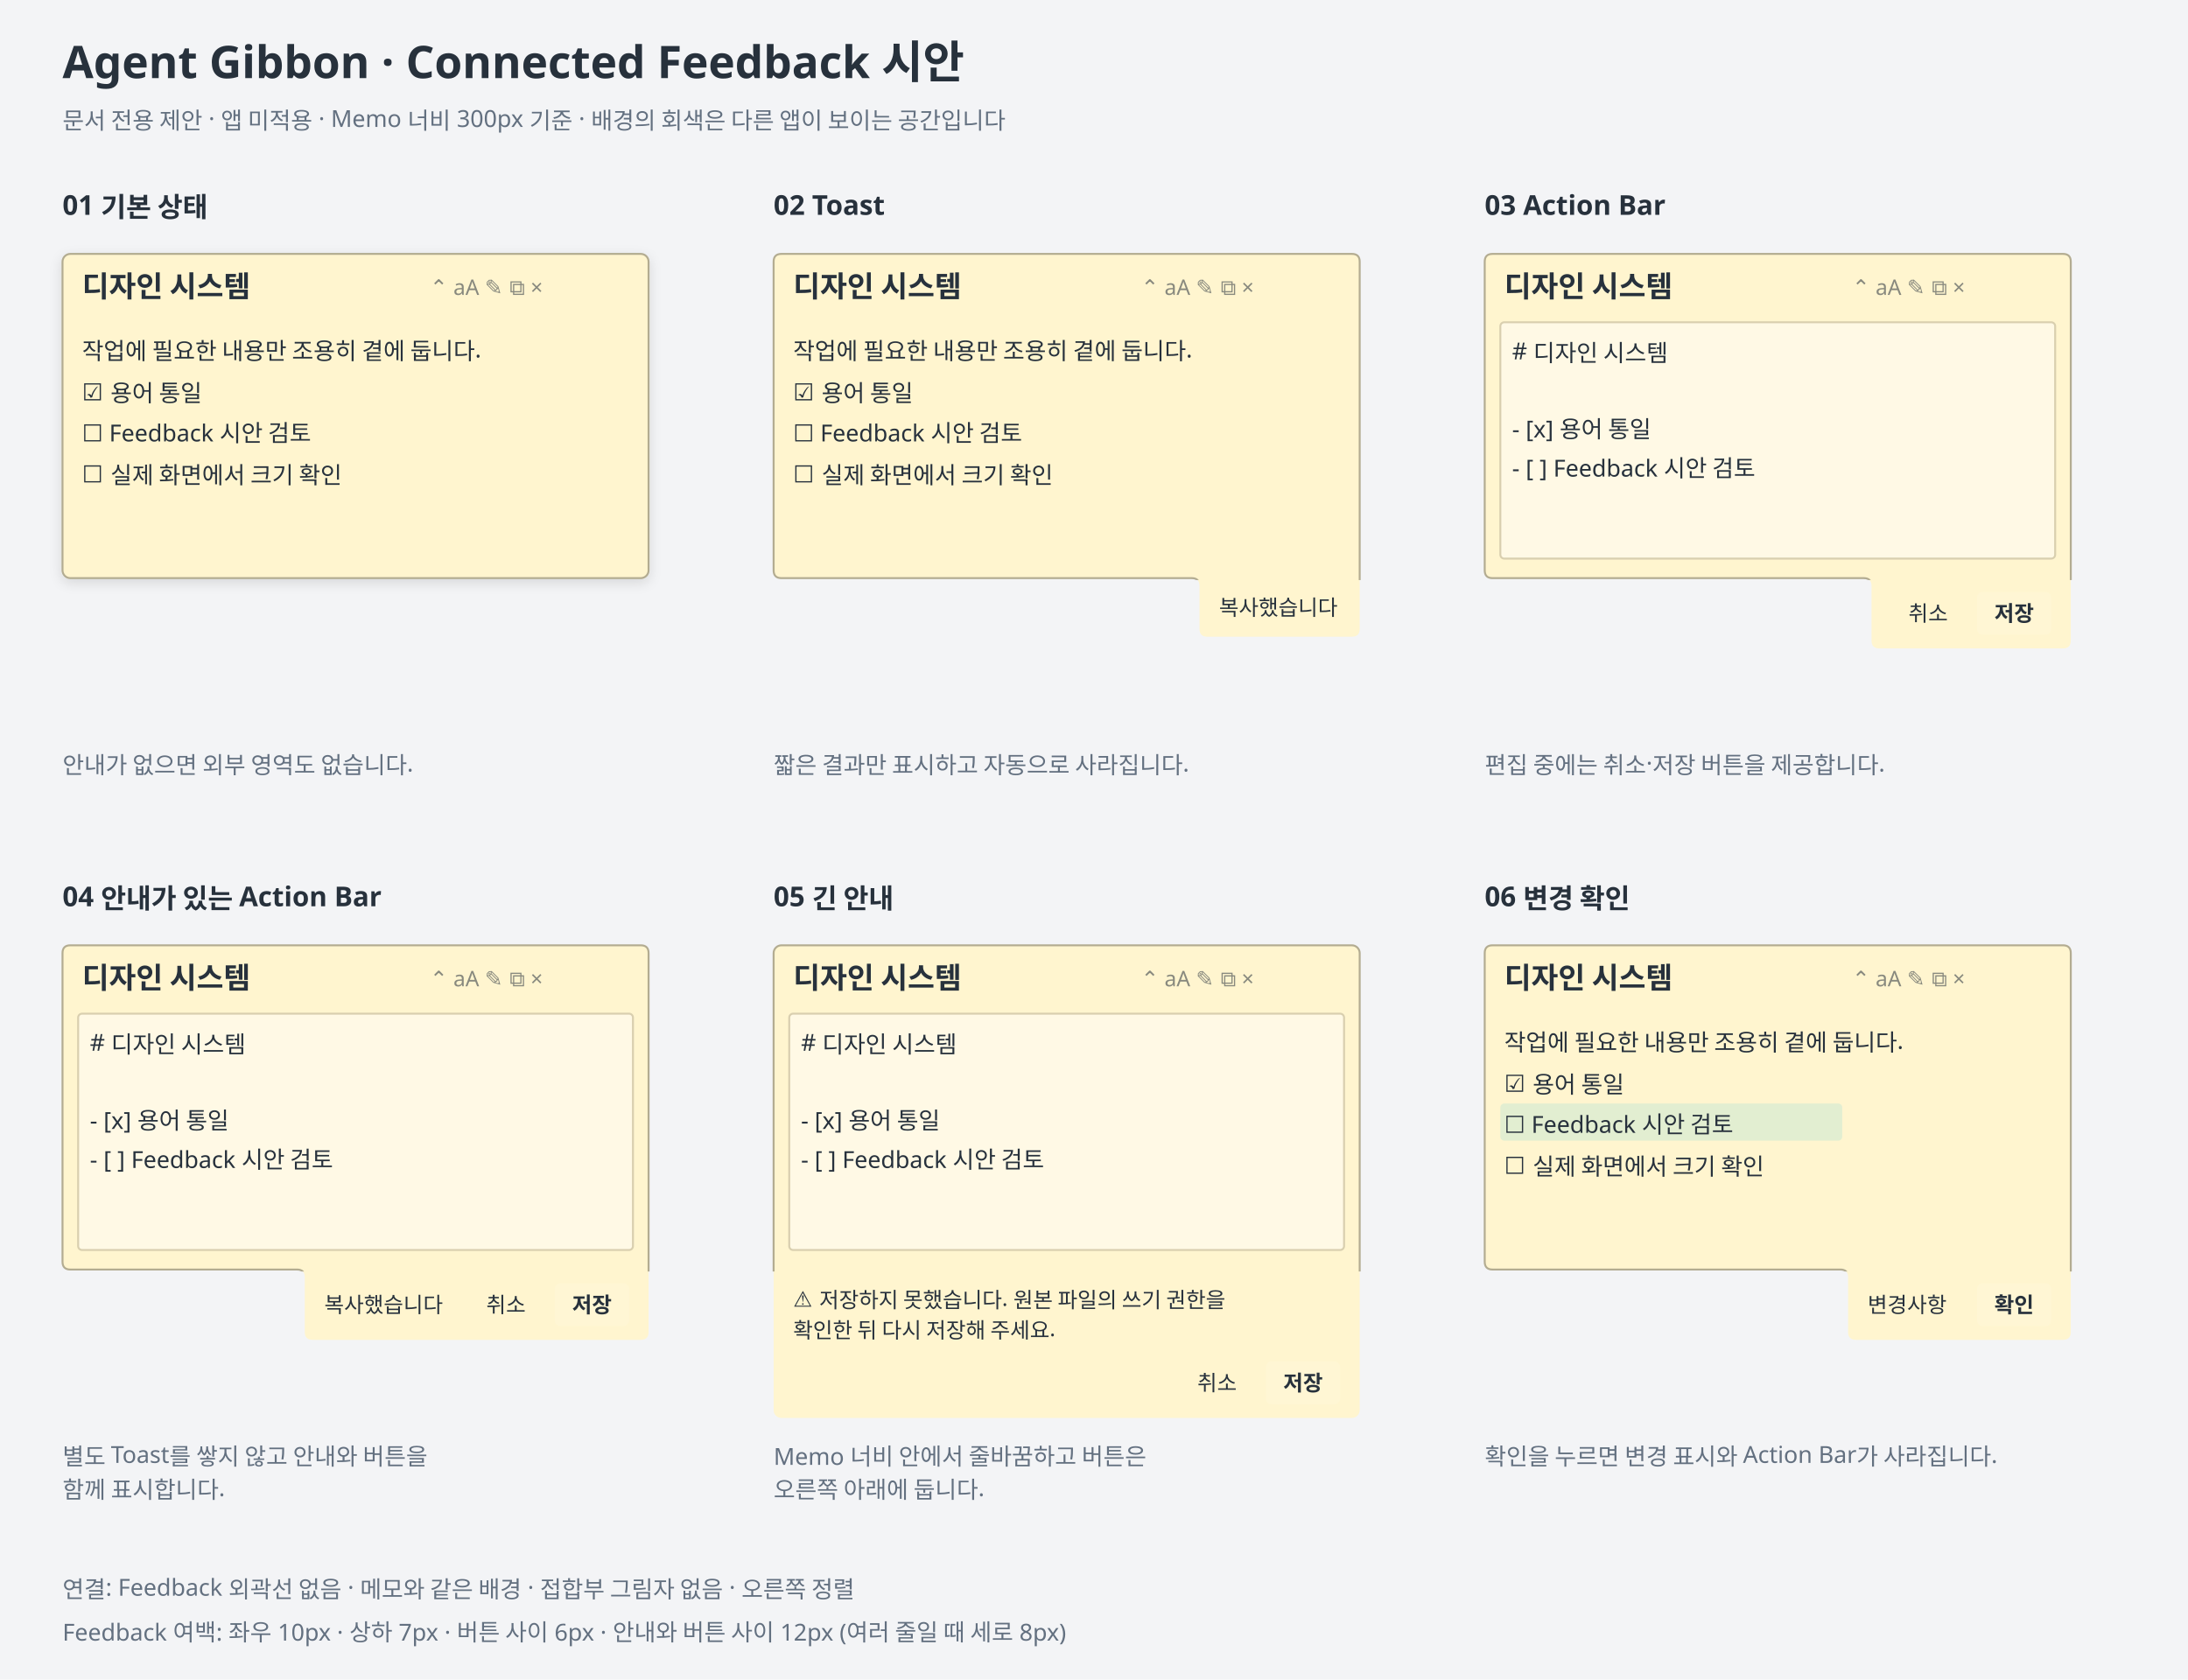
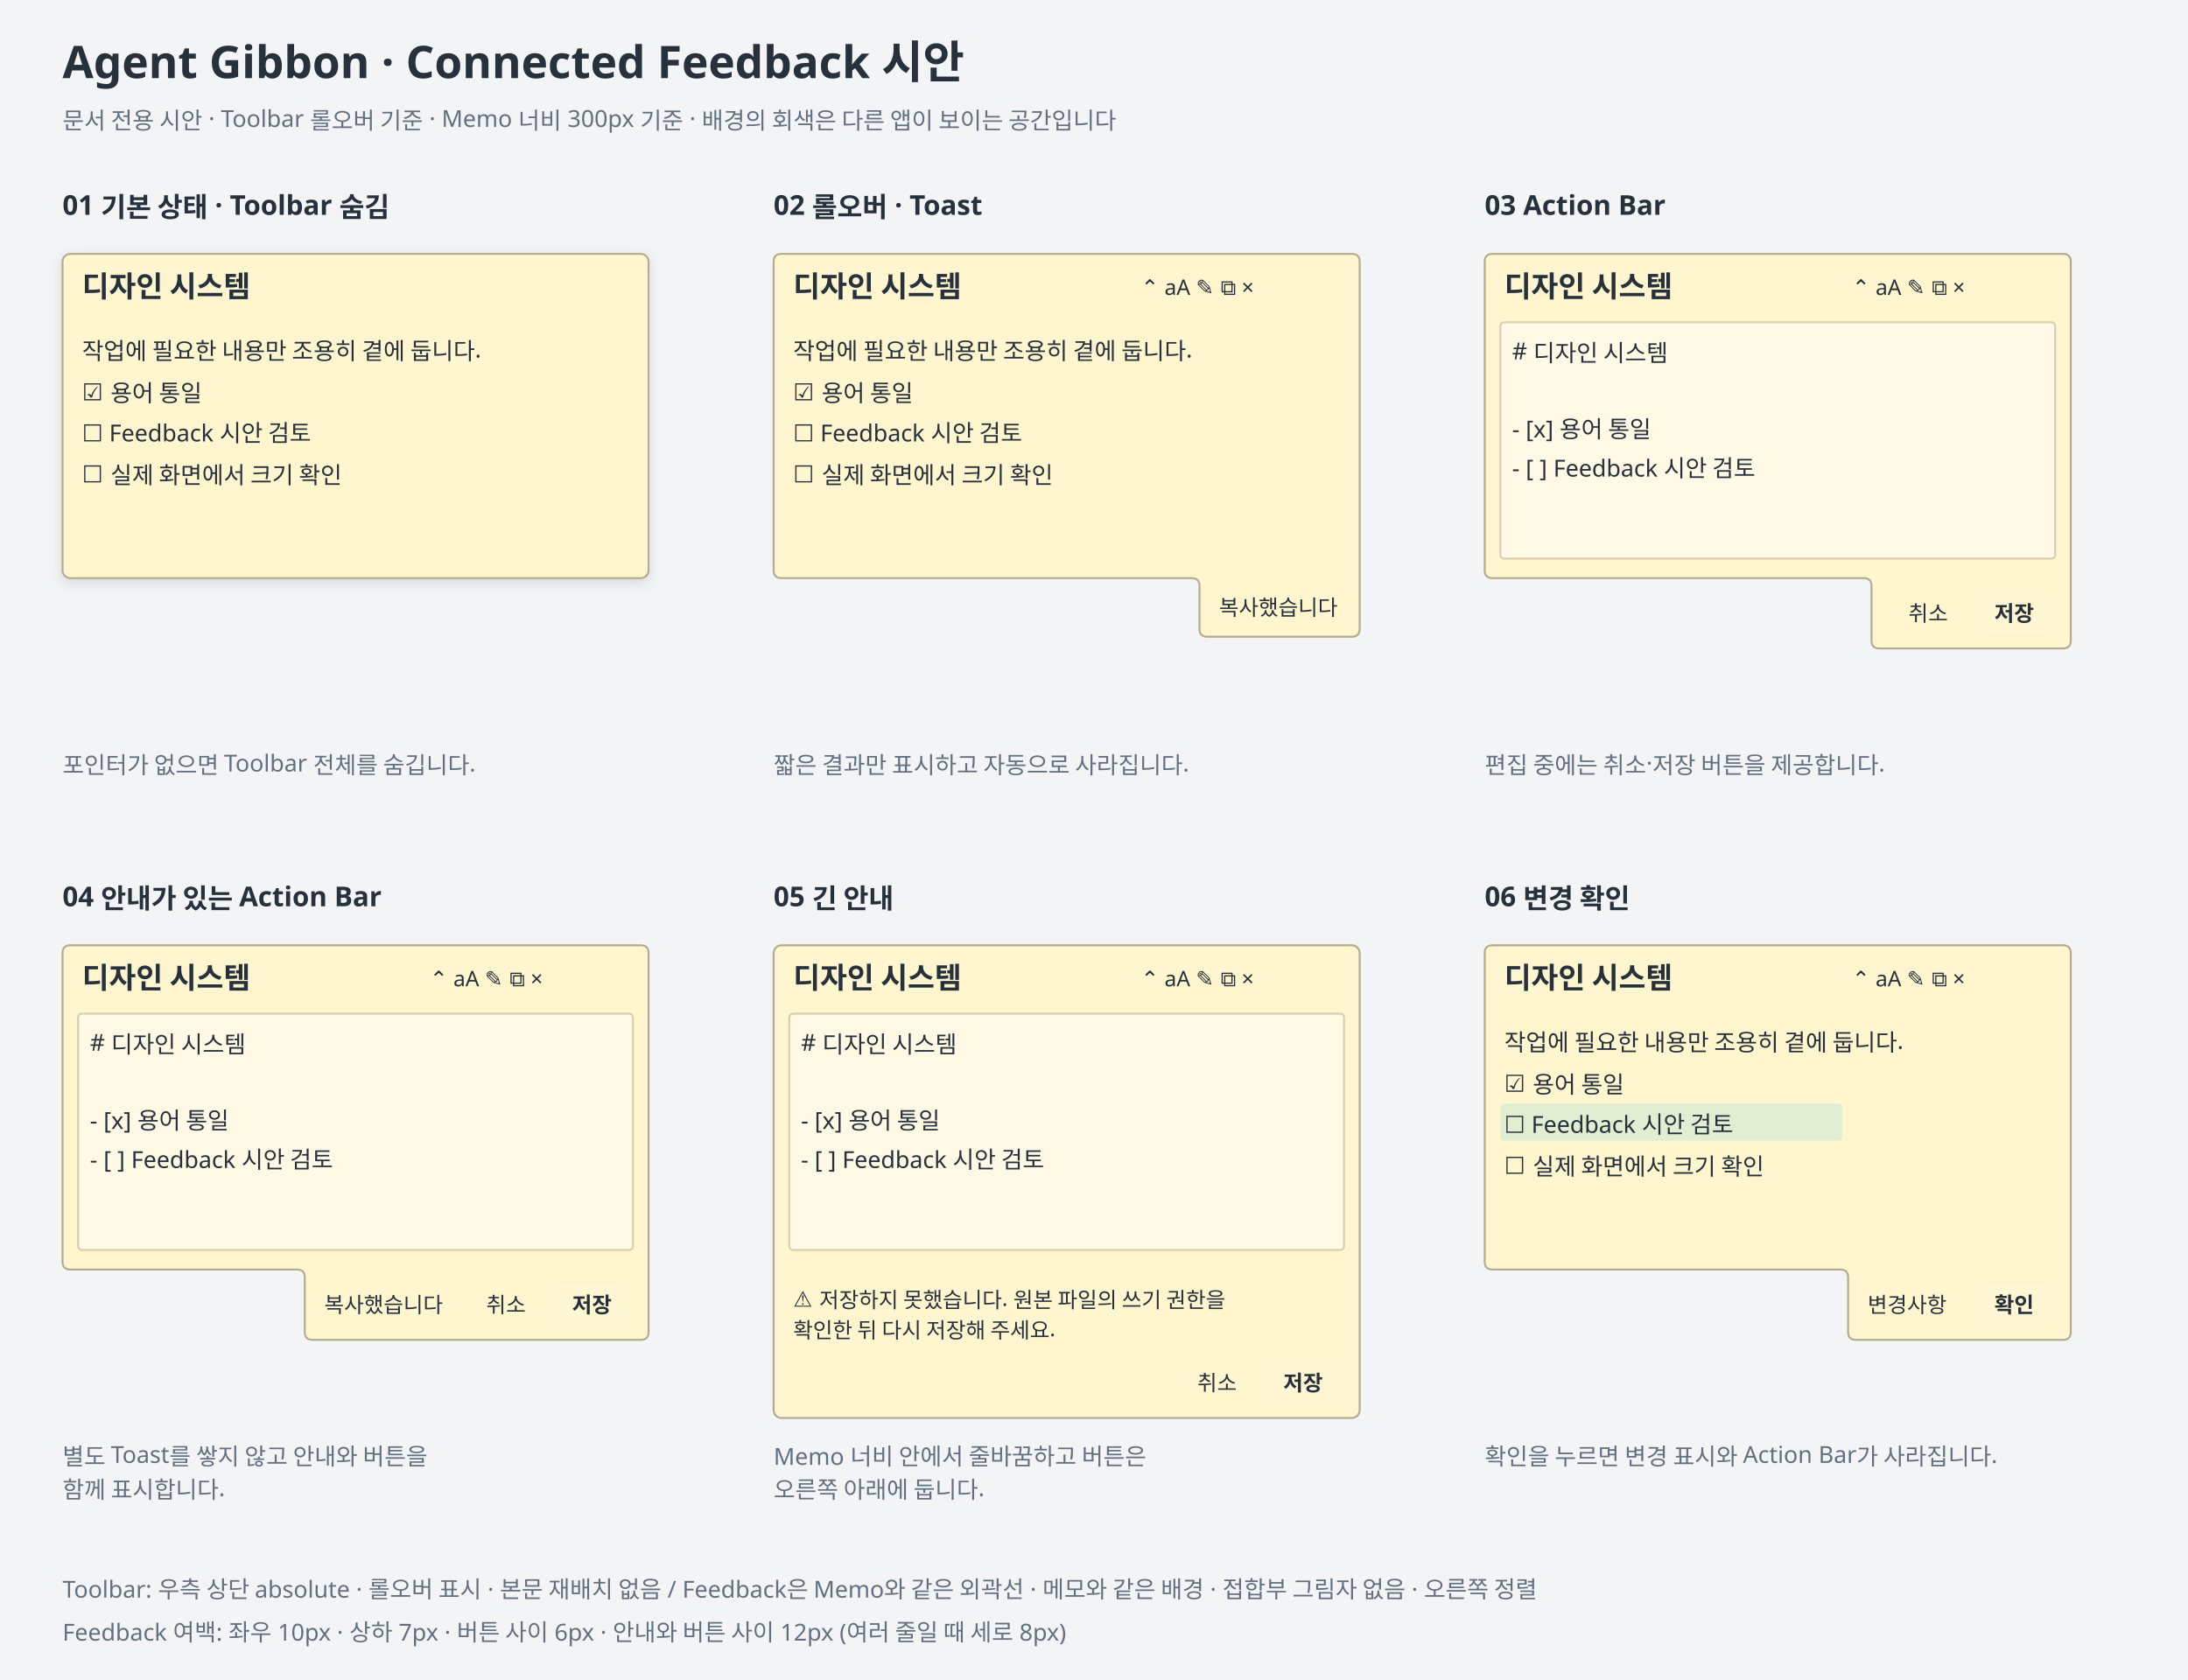
<svg xmlns="http://www.w3.org/2000/svg" width="1120" height="860" viewBox="0 0 1120 860">
  <defs>
    <filter id="shadow" x="-20%" y="-20%" width="140%" height="150%">
      <feDropShadow dx="0" dy="2" stdDeviation="3" flood-opacity=".12" />
    </filter>
    <clipPath id="memo-edge-15">
      <rect x="395" y="129" width="302" height="168" />
    </clipPath>
    <clipPath id="memo-edge-25">
      <rect x="759" y="129" width="302" height="168" />
    </clipPath>
    <clipPath id="memo-edge-39">
      <rect x="31" y="483" width="302" height="168" />
    </clipPath>
    <clipPath id="memo-edge-55">
      <rect x="395" y="483" width="302" height="168" />
    </clipPath>
    <clipPath id="memo-edge-72">
      <rect x="759" y="483" width="302" height="168" />
    </clipPath>
  </defs>
  <rect width="1120" height="860" fill="#f3f4f6" />
  <style>text{font-family:"Apple SD Gothic Neo",sans-serif;fill:#27313c}.label{font-size:14px;font-weight:600}.caption{font-size:12px;fill:#637080}.ui{font-size:11px}.body{font-size:12px}.title{font-size:15px;font-weight:600}</style>
  <text x="32" y="40" font-size="23" font-weight="700">Agent Gibbon · Connected Feedback 시안</text>
-   <text x="32" y="66" class="caption">문서 전용 제안 · 앱 미적용 · Memo 너비 300px 기준 · 배경의 회색은 다른 앱이 보이는 공간입니다</text>
-   <text x="32" y="110" class="label">01  기본 상태</text>
+   <text x="32" y="66" class="caption">문서 전용 시안 · Toolbar 롤오버 기준 · Memo 너비 300px 기준 · 배경의 회색은 다른 앱이 보이는 공간입니다</text>
+   <text x="32" y="110" class="label">01  기본 상태 · Toolbar 숨김</text>
  <rect x="32" y="130" width="300" height="166" rx="4" fill="#fff5cf" stroke="#b3ac91" filter="url(#shadow)" />
  <text x="42" y="152" class="title">디자인 시스템</text>
-   <text x="220" y="151" class="ui" opacity=".55">⌃   aA   ✎   ⧉   ×</text>
+   <text x="220" y="151" class="ui" opacity="0">⌃   aA   ✎   ⧉   ×</text>
  <text x="42" y="184" class="body">작업에 필요한 내용만 조용히 곁에 둡니다.</text>
  <text x="42" y="205" class="body">☑ 용어 통일</text>
  <text x="42" y="226" class="body">☐ Feedback 시안 검토</text>
  <text x="42" y="247" class="body">☐ 실제 화면에서 크기 확인</text>
-   <text x="32" y="396" class="caption">안내가 없으면 외부 영역도 없습니다.</text>
-   <text x="396" y="110" class="label">02  Toast</text>
+   <text x="32" y="396" class="caption">포인터가 없으면 Toolbar 전체를 숨깁니다.</text>
+   <text x="396" y="110" class="label">02  롤오버 · Toast</text>
  <path d="M 400 130 H 692 Q 696 130 696 134 V 322 Q 696 326 692 326 H 618 Q 614 326 614 322 V 300 Q 614 296 610 296 H 400 Q 396 296 396 292 V 134 Q 396 130 400 130 Z" fill="#fff5cf" stroke="none" />
-   <path d="M 400 130 H 692 Q 696 130 696 134 V 322 Q 696 326 692 326 H 618 Q 614 326 614 322 V 300 Q 614 296 610 296 H 400 Q 396 296 396 292 V 134 Q 396 130 400 130 Z" fill="none" stroke="#b3ac91" clip-path="url(#memo-edge-15)" />
+   <path d="M 400 130 H 692 Q 696 130 696 134 V 322 Q 696 326 692 326 H 618 Q 614 326 614 322 V 300 Q 614 296 610 296 H 400 Q 396 296 396 292 V 134 Q 396 130 400 130 Z" fill="none" stroke="#b3ac91" />
  <text x="406" y="152" class="title">디자인 시스템</text>
-   <text x="584" y="151" class="ui" opacity=".55">⌃   aA   ✎   ⧉   ×</text>
+   <text x="584" y="151" class="ui" opacity="1">⌃   aA   ✎   ⧉   ×</text>
  <text x="406" y="184" class="body">작업에 필요한 내용만 조용히 곁에 둡니다.</text>
  <text x="406" y="205" class="body">☑ 용어 통일</text>
  <text x="406" y="226" class="body">☐ Feedback 시안 검토</text>
  <text x="406" y="247" class="body">☐ 실제 화면에서 크기 확인</text>
  <text x="624" y="315" class="ui">복사했습니다</text>
  <text x="396" y="396" class="caption">짧은 결과만 표시하고 자동으로 사라집니다.</text>
  <text x="760" y="110" class="label">03  Action Bar</text>
  <path d="M 764 130 H 1056 Q 1060 130 1060 134 V 328 Q 1060 332 1056 332 H 962 Q 958 332 958 328 V 300 Q 958 296 954 296 H 764 Q 760 296 760 292 V 134 Q 760 130 764 130 Z" fill="#fff5cf" stroke="none" />
-   <path d="M 764 130 H 1056 Q 1060 130 1060 134 V 328 Q 1060 332 1056 332 H 962 Q 958 332 958 328 V 300 Q 958 296 954 296 H 764 Q 760 296 760 292 V 134 Q 760 130 764 130 Z" fill="none" stroke="#b3ac91" clip-path="url(#memo-edge-25)" />
+   <path d="M 764 130 H 1056 Q 1060 130 1060 134 V 328 Q 1060 332 1056 332 H 962 Q 958 332 958 328 V 300 Q 958 296 954 296 H 764 Q 760 296 760 292 V 134 Q 760 130 764 130 Z" fill="none" stroke="#b3ac91" />
  <text x="770" y="152" class="title">디자인 시스템</text>
-   <text x="948" y="151" class="ui" opacity=".55">⌃   aA   ✎   ⧉   ×</text>
+   <text x="948" y="151" class="ui" opacity="1">⌃   aA   ✎   ⧉   ×</text>
  <rect x="768" y="165" width="284" height="121" rx="2" fill="#fff9e5" stroke="#d9cfaf" />
  <text x="774" y="184" class="body"># 디자인 시스템</text>
  <text x="774" y="204" class="body" />
  <text x="774" y="224" class="body">- [x] 용어 통일</text>
  <text x="774" y="244" class="body">- [ ] Feedback 시안 검토</text>
  <rect x="968" y="303" width="38" height="22" rx="3" fill="none" />
  <text x="987" y="318" class="ui" text-anchor="middle">취소</text>
  <rect x="1012" y="303" width="38" height="22" rx="3" fill="#fff6d4" />
  <text x="1031" y="318" class="ui" text-anchor="middle" font-weight="600">저장</text>
  <text x="760" y="396" class="caption">편집 중에는 취소·저장 버튼을 제공합니다.</text>
  <text x="32" y="464" class="label">04  안내가 있는 Action Bar</text>
  <path d="M 36 484 H 328 Q 332 484 332 488 V 682 Q 332 686 328 686 H 160 Q 156 686 156 682 V 654 Q 156 650 152 650 H 36 Q 32 650 32 646 V 488 Q 32 484 36 484 Z" fill="#fff5cf" stroke="none" />
-   <path d="M 36 484 H 328 Q 332 484 332 488 V 682 Q 332 686 328 686 H 160 Q 156 686 156 682 V 654 Q 156 650 152 650 H 36 Q 32 650 32 646 V 488 Q 32 484 36 484 Z" fill="none" stroke="#b3ac91" clip-path="url(#memo-edge-39)" />
+   <path d="M 36 484 H 328 Q 332 484 332 488 V 682 Q 332 686 328 686 H 160 Q 156 686 156 682 V 654 Q 156 650 152 650 H 36 Q 32 650 32 646 V 488 Q 32 484 36 484 Z" fill="none" stroke="#b3ac91" />
  <text x="42" y="506" class="title">디자인 시스템</text>
-   <text x="220" y="505" class="ui" opacity=".55">⌃   aA   ✎   ⧉   ×</text>
+   <text x="220" y="505" class="ui" opacity="1">⌃   aA   ✎   ⧉   ×</text>
  <rect x="40" y="519" width="284" height="121" rx="2" fill="#fff9e5" stroke="#d9cfaf" />
  <text x="46" y="538" class="body"># 디자인 시스템</text>
  <text x="46" y="558" class="body" />
  <text x="46" y="578" class="body">- [x] 용어 통일</text>
  <text x="46" y="598" class="body">- [ ] Feedback 시안 검토</text>
  <text x="166" y="672" class="ui">복사했습니다</text>
  <rect x="240" y="657" width="38" height="22" rx="3" fill="none" />
  <text x="259" y="672" class="ui" text-anchor="middle">취소</text>
  <rect x="284" y="657" width="38" height="22" rx="3" fill="#fff6d4" />
  <text x="303" y="672" class="ui" text-anchor="middle" font-weight="600">저장</text>
  <text x="32" y="750" class="caption">별도 Toast를 쌓지 않고 안내와 버튼을</text>
  <text x="32" y="767" class="caption">함께 표시합니다.</text>
  <text x="396" y="464" class="label">05  긴 안내</text>
  <rect x="396" y="484" width="300" height="242" rx="4" fill="#fff5cf" stroke="none" />
-   <rect x="396" y="484" width="300" height="242" rx="4" fill="none" stroke="#b3ac91" clip-path="url(#memo-edge-55)" />
+   <rect x="396" y="484" width="300" height="242" rx="4" fill="none" stroke="#b3ac91" />
  <text x="406" y="506" class="title">디자인 시스템</text>
-   <text x="584" y="505" class="ui" opacity=".55">⌃   aA   ✎   ⧉   ×</text>
+   <text x="584" y="505" class="ui" opacity="1">⌃   aA   ✎   ⧉   ×</text>
  <rect x="404" y="519" width="284" height="121" rx="2" fill="#fff9e5" stroke="#d9cfaf" />
  <text x="410" y="538" class="body"># 디자인 시스템</text>
  <text x="410" y="558" class="body" />
  <text x="410" y="578" class="body">- [x] 용어 통일</text>
  <text x="410" y="598" class="body">- [ ] Feedback 시안 검토</text>
  <text x="406" y="669" class="ui">⚠ 저장하지 못했습니다. 원본 파일의 쓰기 권한을</text>
  <text x="406" y="685" class="ui">확인한 뒤 다시 저장해 주세요.</text>
  <rect x="604" y="697" width="38" height="22" rx="3" fill="none" />
  <text x="623" y="712" class="ui" text-anchor="middle">취소</text>
  <rect x="648" y="697" width="38" height="22" rx="3" fill="#fff6d4" />
  <text x="667" y="712" class="ui" text-anchor="middle" font-weight="600">저장</text>
  <text x="396" y="750" class="caption">Memo 너비 안에서 줄바꿈하고 버튼은</text>
  <text x="396" y="767" class="caption">오른쪽 아래에 둡니다.</text>
  <text x="760" y="464" class="label">06  변경 확인</text>
  <path d="M 764 484 H 1056 Q 1060 484 1060 488 V 682 Q 1060 686 1056 686 H 950 Q 946 686 946 682 V 654 Q 946 650 942 650 H 764 Q 760 650 760 646 V 488 Q 760 484 764 484 Z" fill="#fff5cf" stroke="none" />
-   <path d="M 764 484 H 1056 Q 1060 484 1060 488 V 682 Q 1060 686 1056 686 H 950 Q 946 686 946 682 V 654 Q 946 650 942 650 H 764 Q 760 650 760 646 V 488 Q 760 484 764 484 Z" fill="none" stroke="#b3ac91" clip-path="url(#memo-edge-72)" />
+   <path d="M 764 484 H 1056 Q 1060 484 1060 488 V 682 Q 1060 686 1056 686 H 950 Q 946 686 946 682 V 654 Q 946 650 942 650 H 764 Q 760 650 760 646 V 488 Q 760 484 764 484 Z" fill="none" stroke="#b3ac91" />
  <text x="770" y="506" class="title">디자인 시스템</text>
-   <text x="948" y="505" class="ui" opacity=".55">⌃   aA   ✎   ⧉   ×</text>
+   <text x="948" y="505" class="ui" opacity="1">⌃   aA   ✎   ⧉   ×</text>
  <text x="770" y="538" class="body">작업에 필요한 내용만 조용히 곁에 둡니다.</text>
  <text x="770" y="559" class="body">☑ 용어 통일</text>
  <rect x="768" y="565" width="175" height="19" rx="2" fill="#e2eed1" />
  <text x="770" y="580" class="body">☐ Feedback 시안 검토</text>
  <text x="770" y="601" class="body">☐ 실제 화면에서 크기 확인</text>
  <text x="956" y="672" class="ui">변경사항</text>
  <rect x="1012" y="657" width="38" height="22" rx="3" fill="#fff6d4" />
  <text x="1031" y="672" class="ui" text-anchor="middle" font-weight="600">확인</text>
  <text x="760" y="750" class="caption">확인을 누르면 변경 표시와 Action Bar가 사라집니다.</text>
-   <text x="32" y="818" class="caption">연결: Feedback 외곽선 없음 · 메모와 같은 배경 · 접합부 그림자 없음 · 오른쪽 정렬</text>
+   <text x="32" y="818" class="caption">Toolbar: 우측 상단 absolute · 롤오버 표시 · 본문 재배치 없음 / Feedback은 Memo와 같은 외곽선 · 메모와 같은 배경 · 접합부 그림자 없음 · 오른쪽 정렬</text>
  <text x="32" y="840" class="caption">Feedback 여백: 좌우 10px · 상하 7px · 버튼 사이 6px · 안내와 버튼 사이 12px (여러 줄일 때 세로 8px)</text>
</svg>
